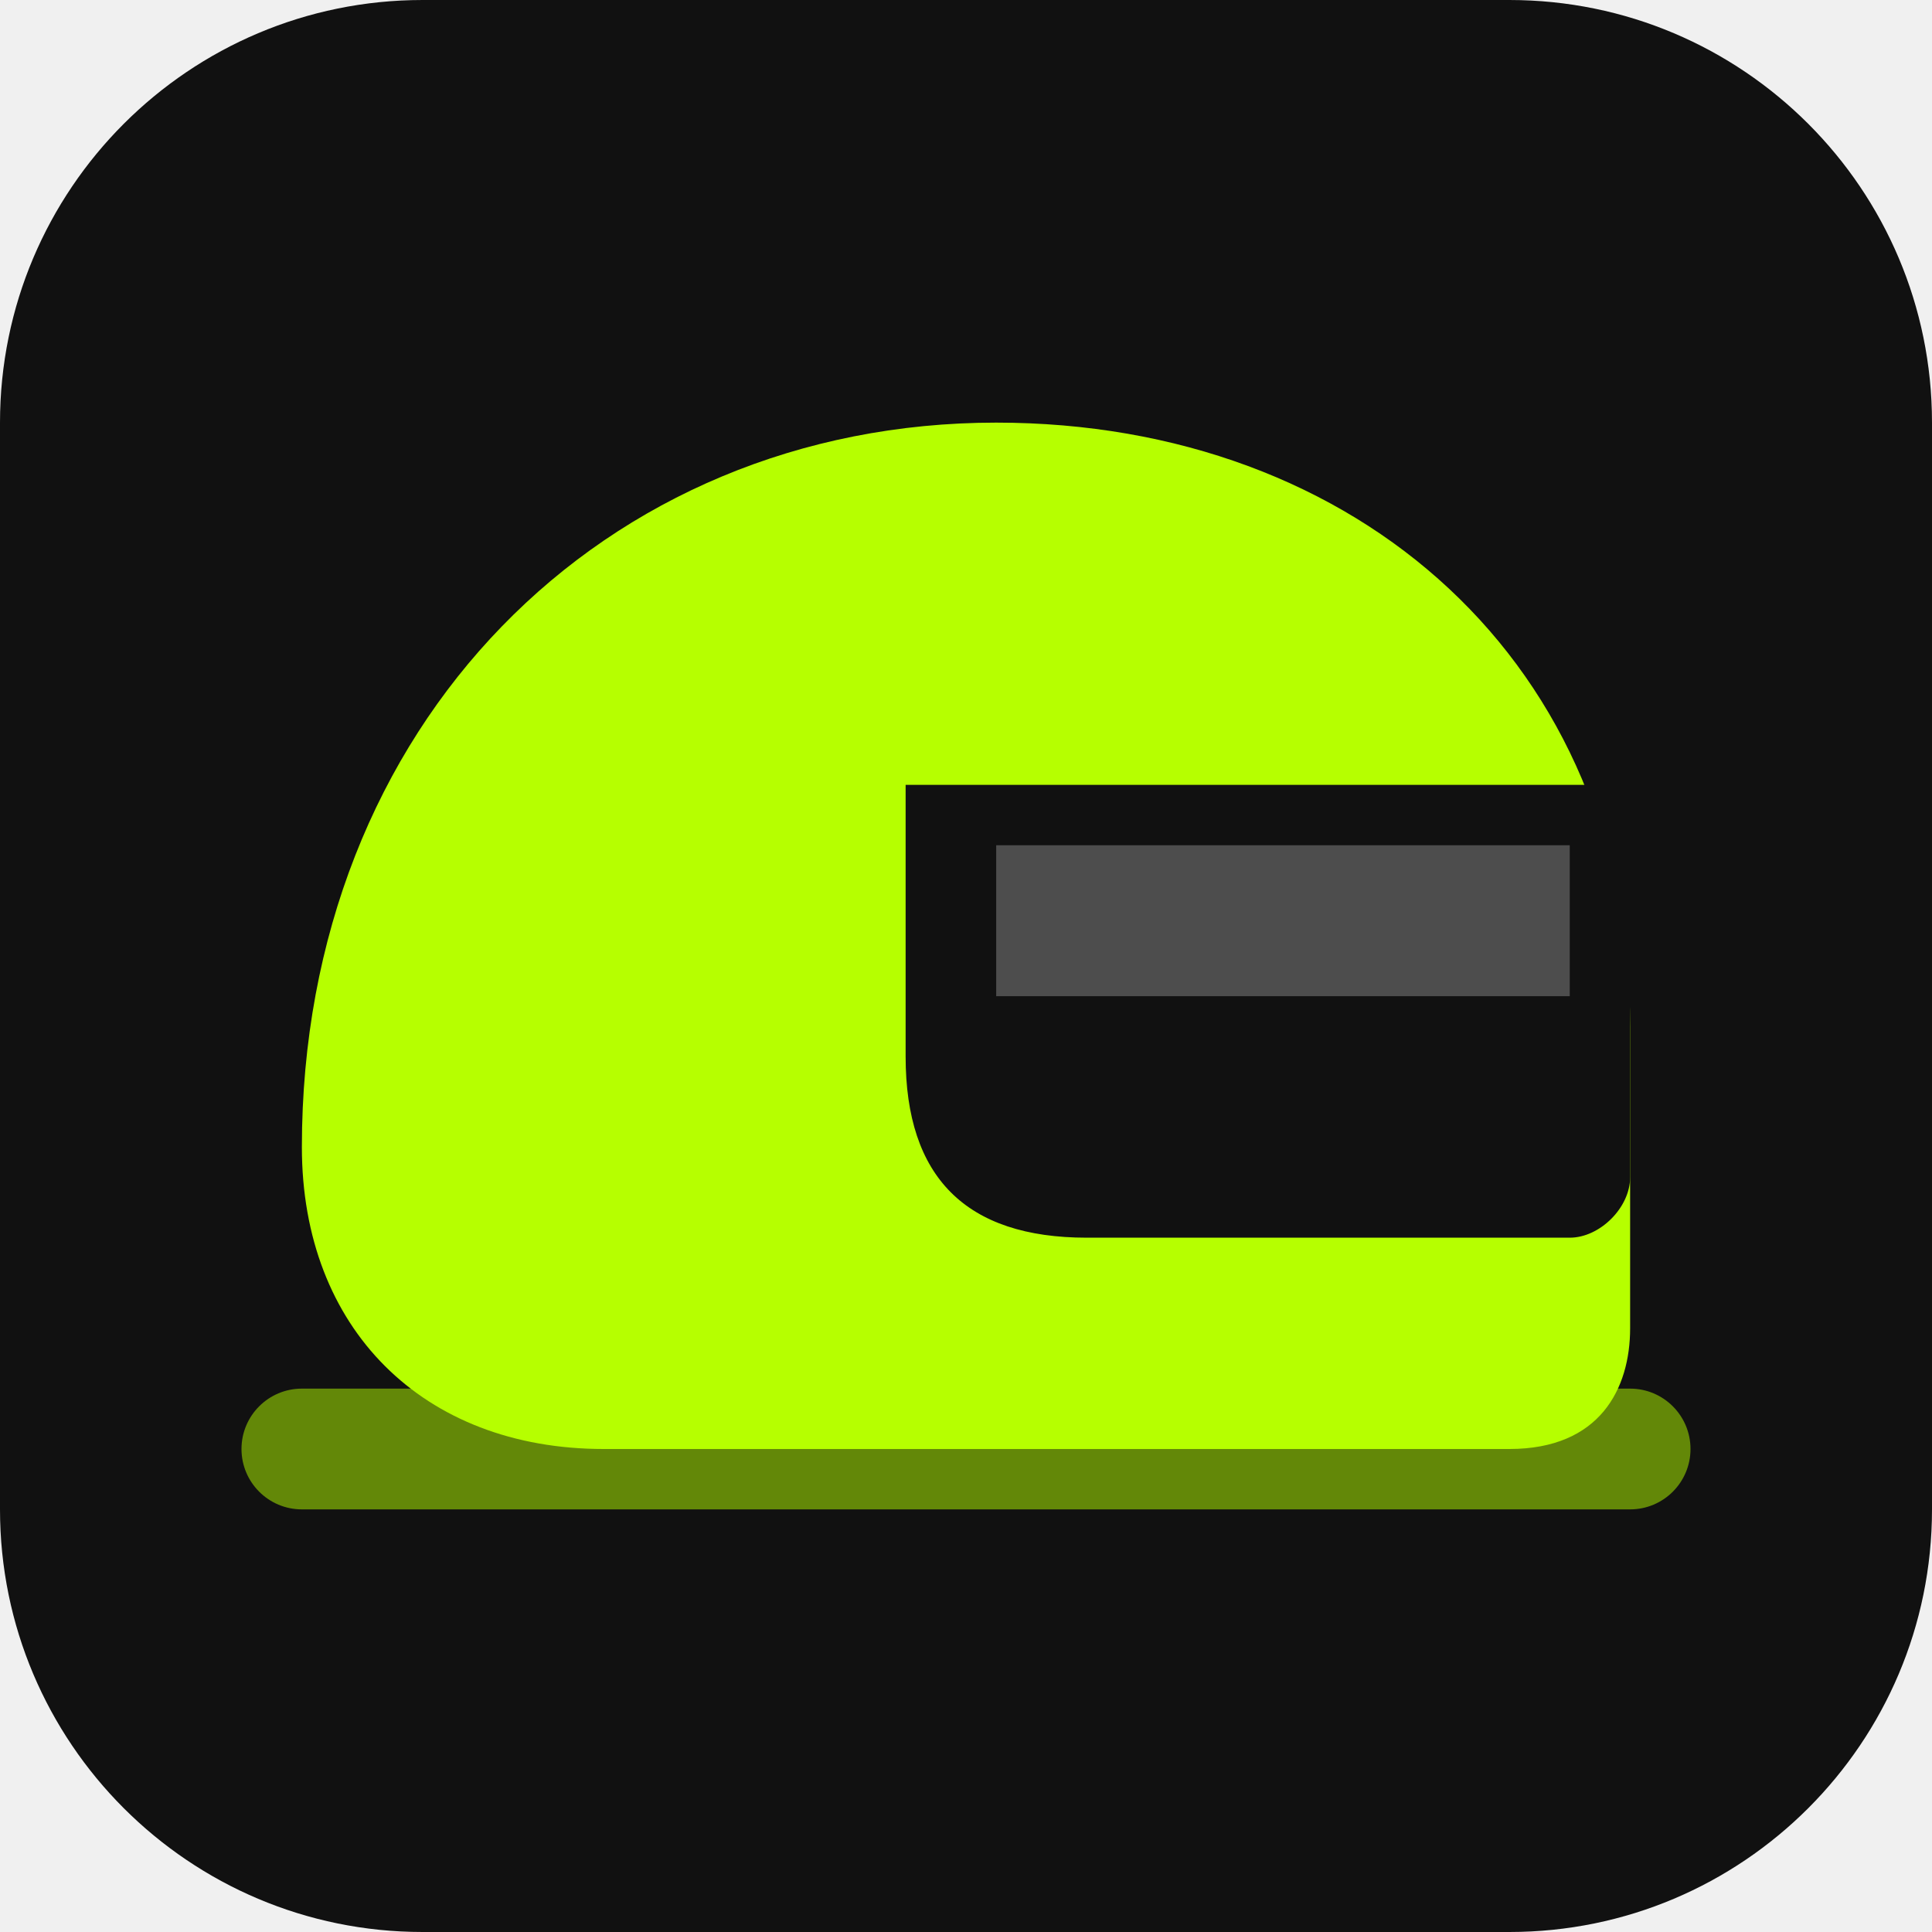
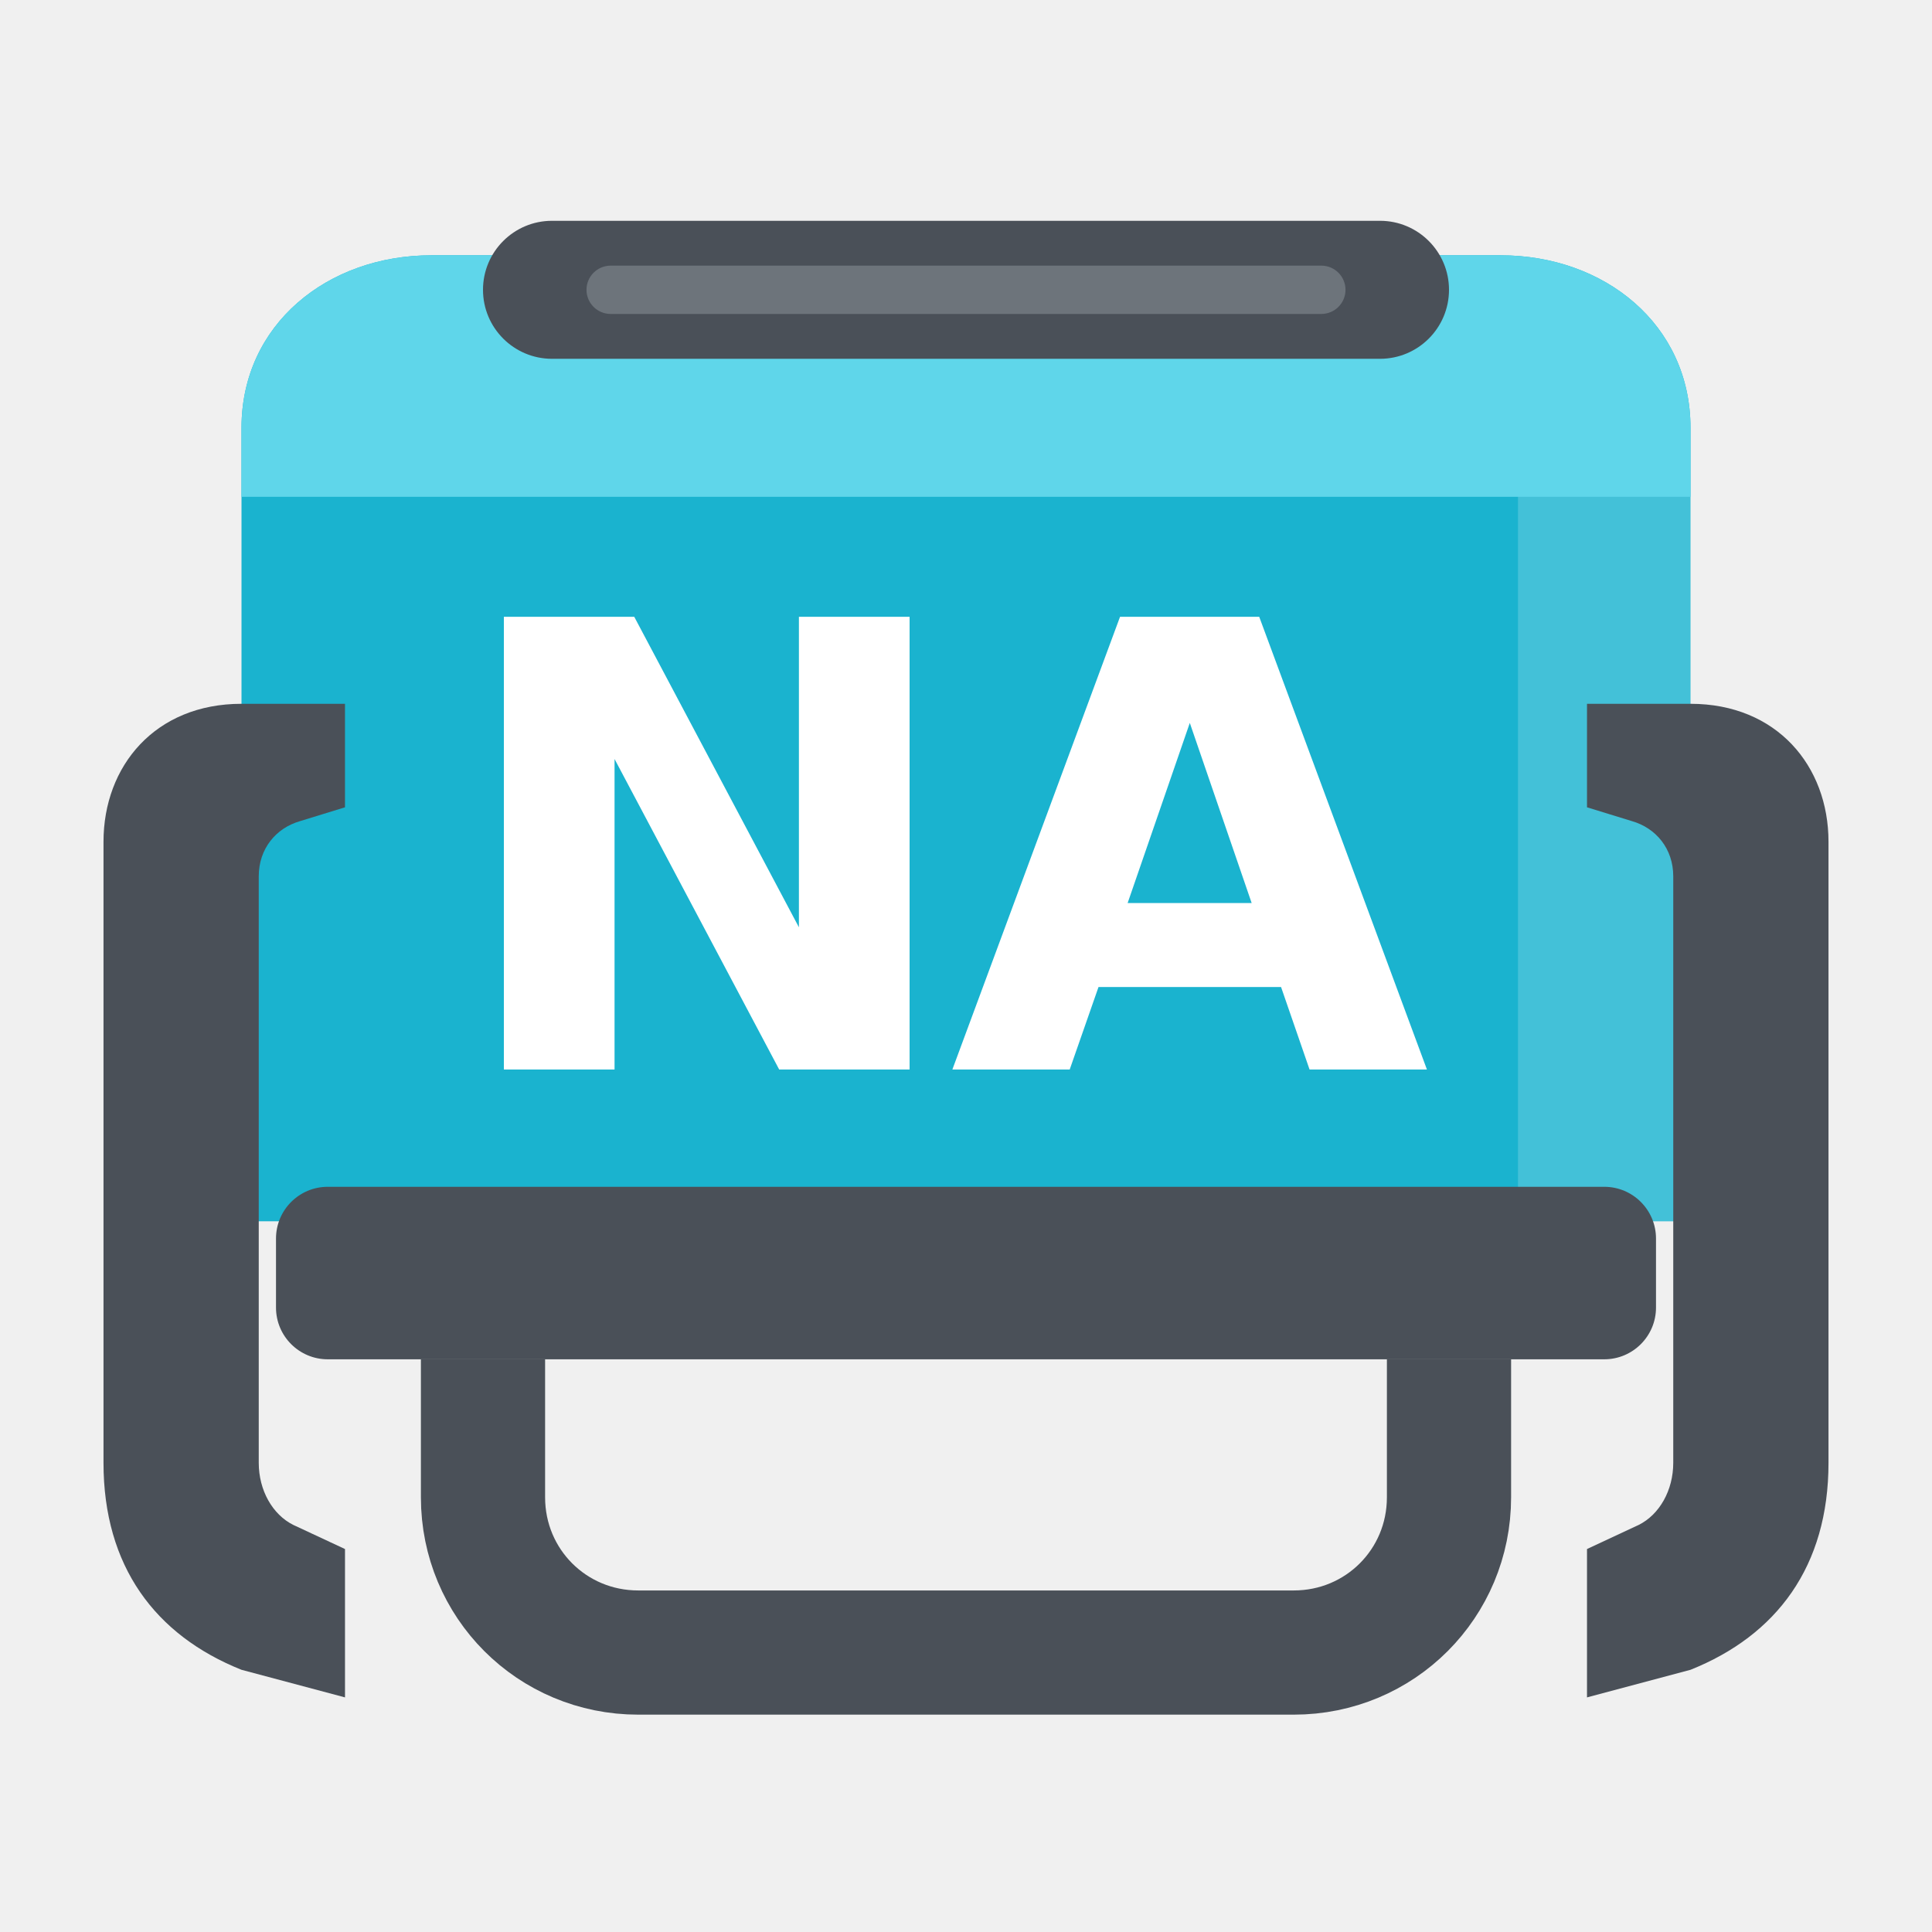
- <svg xmlns="http://www.w3.org/2000/svg" viewBox="0 0 64 64">
-   <rect width="64" height="64" rx="14" fill="#111" />
-   <path d="M10 38C10 24 20 14 33 14c12 0 21 8 21 20v10c0 2-1 4-4 4H20c-6 0-10-4-10-10z" fill="#b6ff00" />
-   <path d="M30 26h24v13c0 1-1 2-2 2H36c-4 0-6-2-6-6z" fill="#111" />
-   <path d="M33 28h19v5H33z" fill="#fff" opacity=".25" />
-   <rect x="8" y="46" width="48" height="4" rx="2" fill="#b6ff00" opacity=".5" />
+ <svg xmlns="http://www.w3.org/2000/svg" viewBox="4 3.6 56 56">
+   <path d="M18 43v4c0 2.5 2 4.5 4.5 4.5h19c2.5 0 4.5-2 4.5-4.5V43" fill="none" stroke="#4a5058" stroke-width="3.6" stroke-linejoin="round" />
+   <path d="M11 16c0-3 2.5-5 5.5-5h31c3 0 5.5 2 5.5 5v23H11z" fill="#1ab3cf" />
+   <path d="M11 16c0-3 2.5-5 5.5-5h31c3 0 5.5 2 5.5 5v2H11z" fill="#5fd6ea" />
+   <path d="M48 18h5v21h-5z" fill="#fff" opacity=".18" />
+   <rect x="18" y="10" width="28" height="4" rx="2" fill="#4a5058" />
+   <rect x="21" y="11.3" width="22" height="1.4" rx=".7" fill="#6d747b" />
+   <path d="M19.655 21.478H23.434L28.207 30.478V21.478H31.415V34.6H27.635L22.863 25.6V34.6H19.655ZM42.182 32.209H36.891L36.056 34.6H32.655L37.515 21.478H41.549L46.41 34.6H43.008ZM37.735 29.775H41.33L39.537 24.554Z" fill="#fff" transform="translate(-1.05 0)" />
+   <rect x="12" y="38" width="40" height="5" rx="1.5" fill="#4a5058" />
+   <path d="M11 24c-2.5 0-4 1.8-4 4v18c0 3 1.5 5 4 6l3 .8V48.5l-1.5-.7c-.6-.3-1-1-1-1.8V29c0-.8.5-1.4 1.2-1.6L14 27v-3z" fill="#4a5058" />
+   <path d="M53 24c2.5 0 4 1.8 4 4v18c0 3-1.5 5-4 6l-3 .8V48.5l1.5-.7c.6-.3 1-1 1-1.8V29c0-.8-.5-1.4-1.2-1.6L50 27v-3z" fill="#4a5058" />
</svg>
